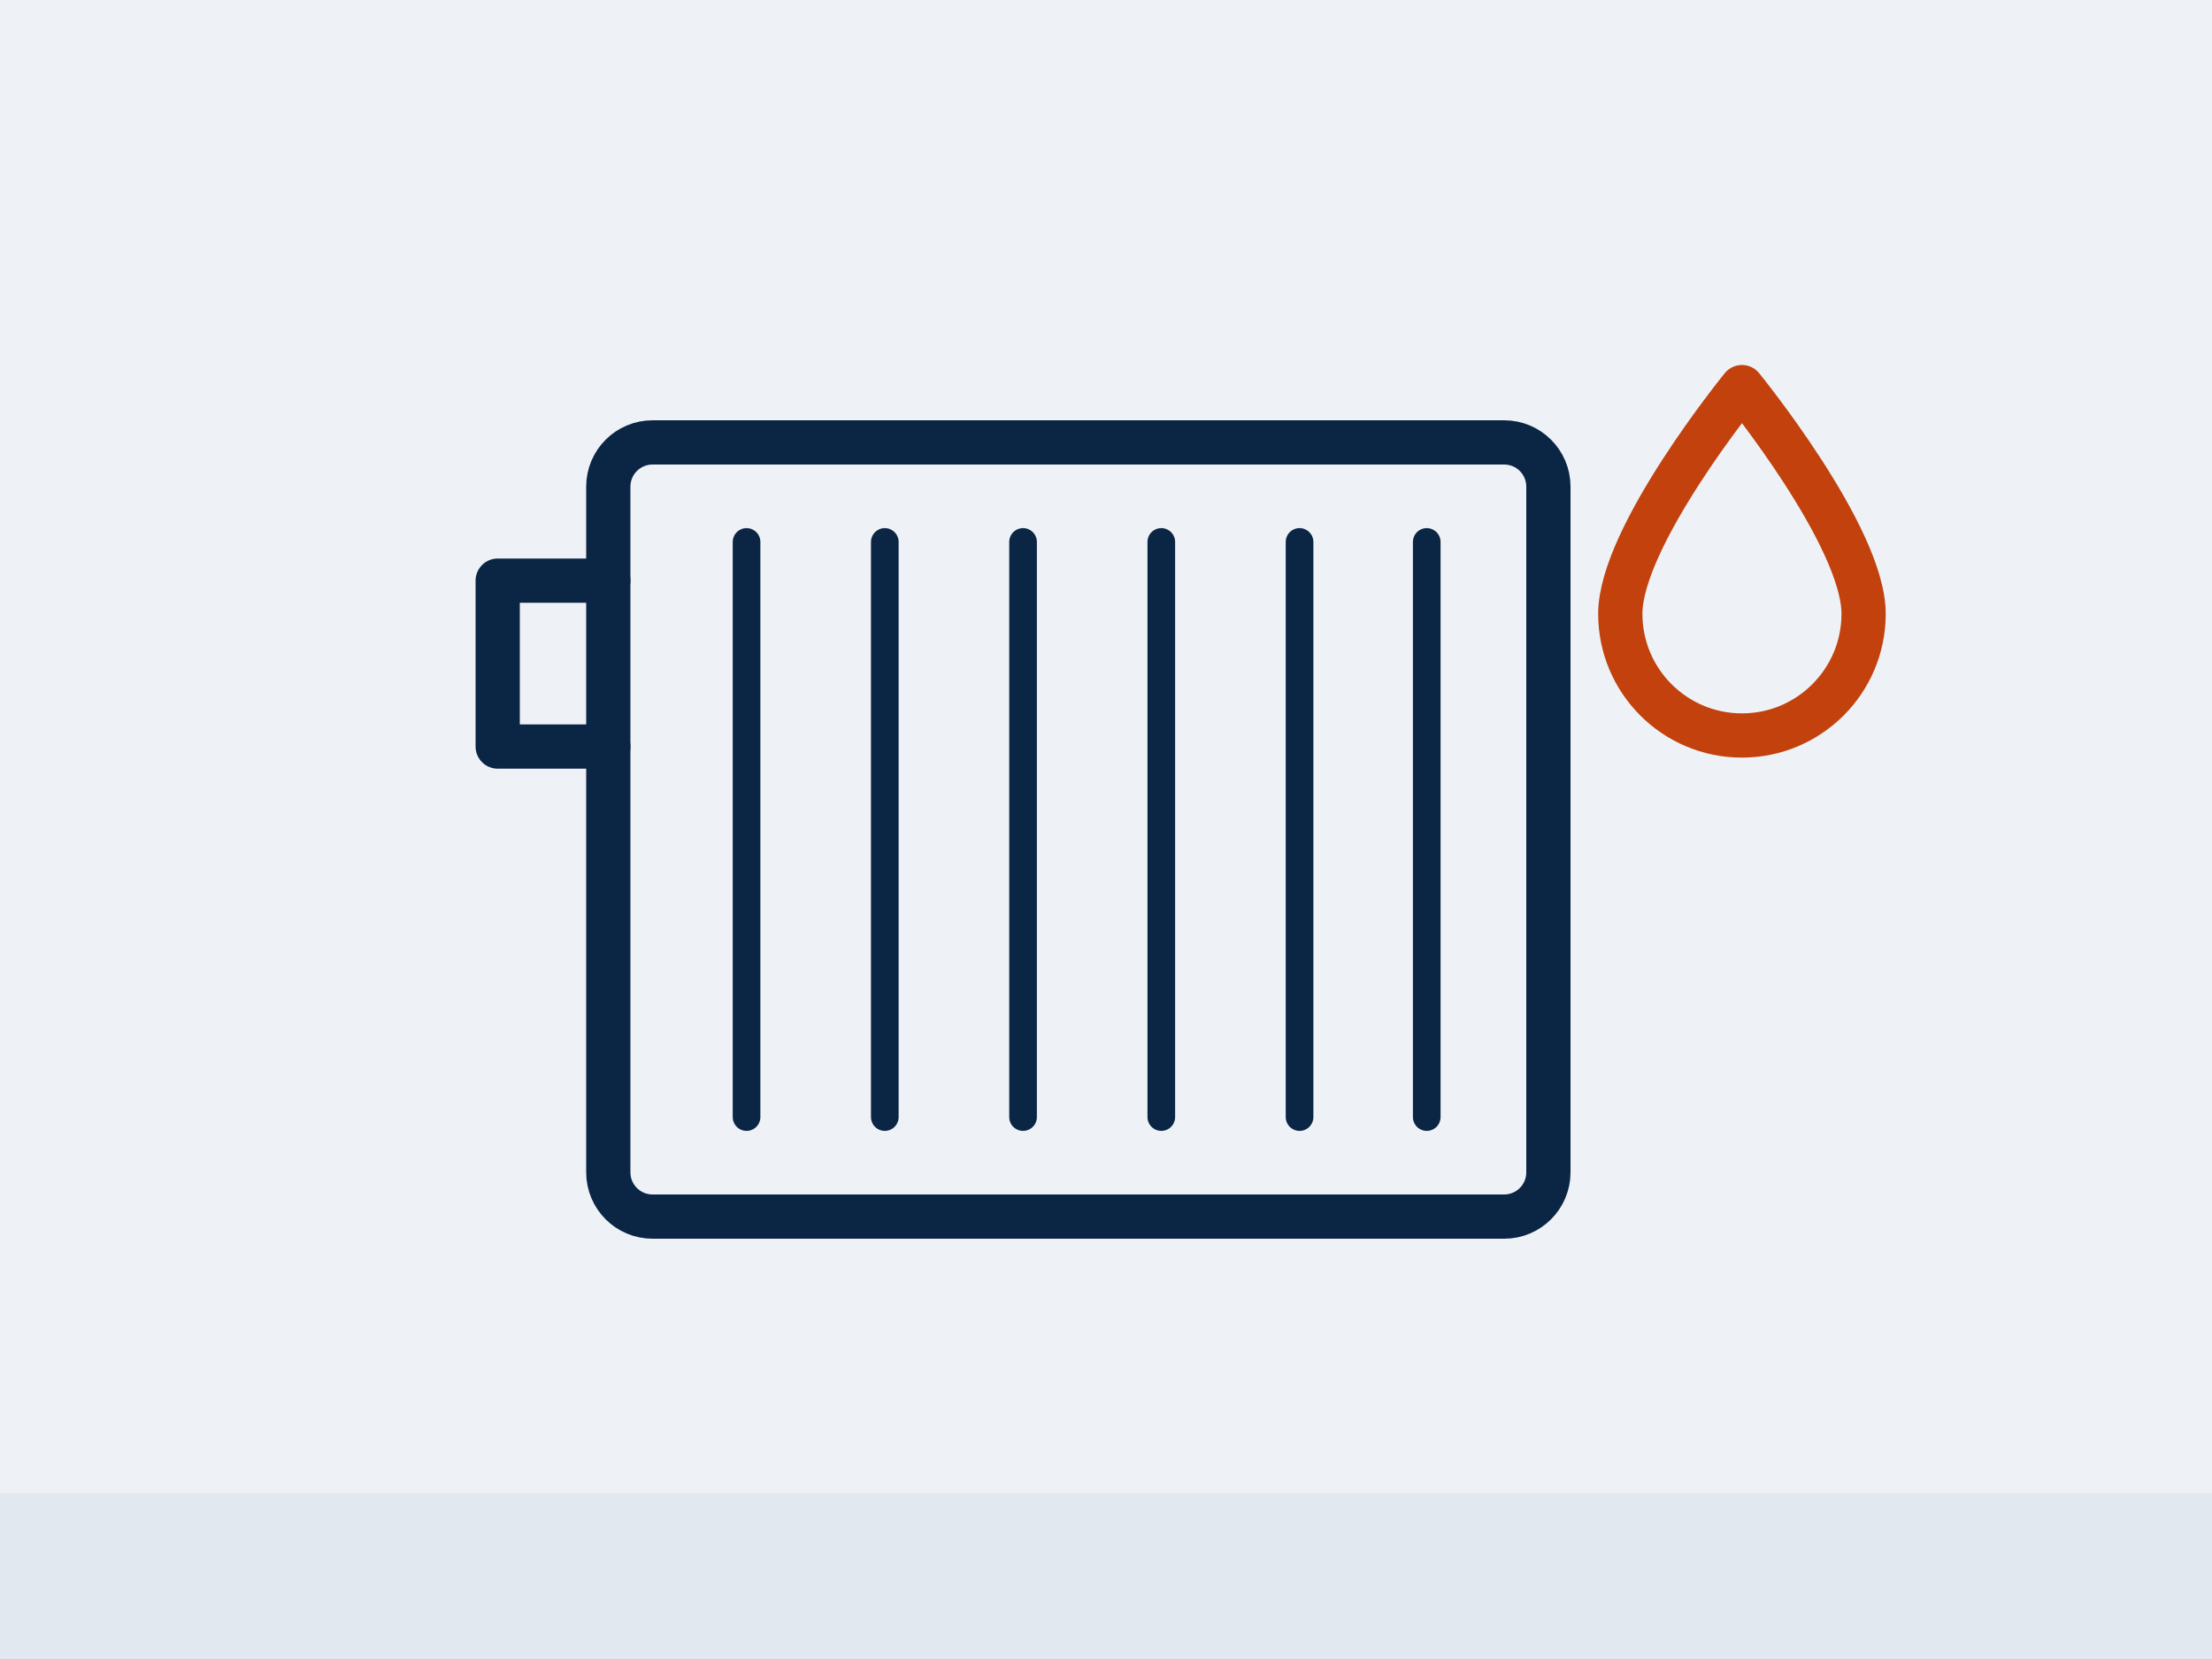
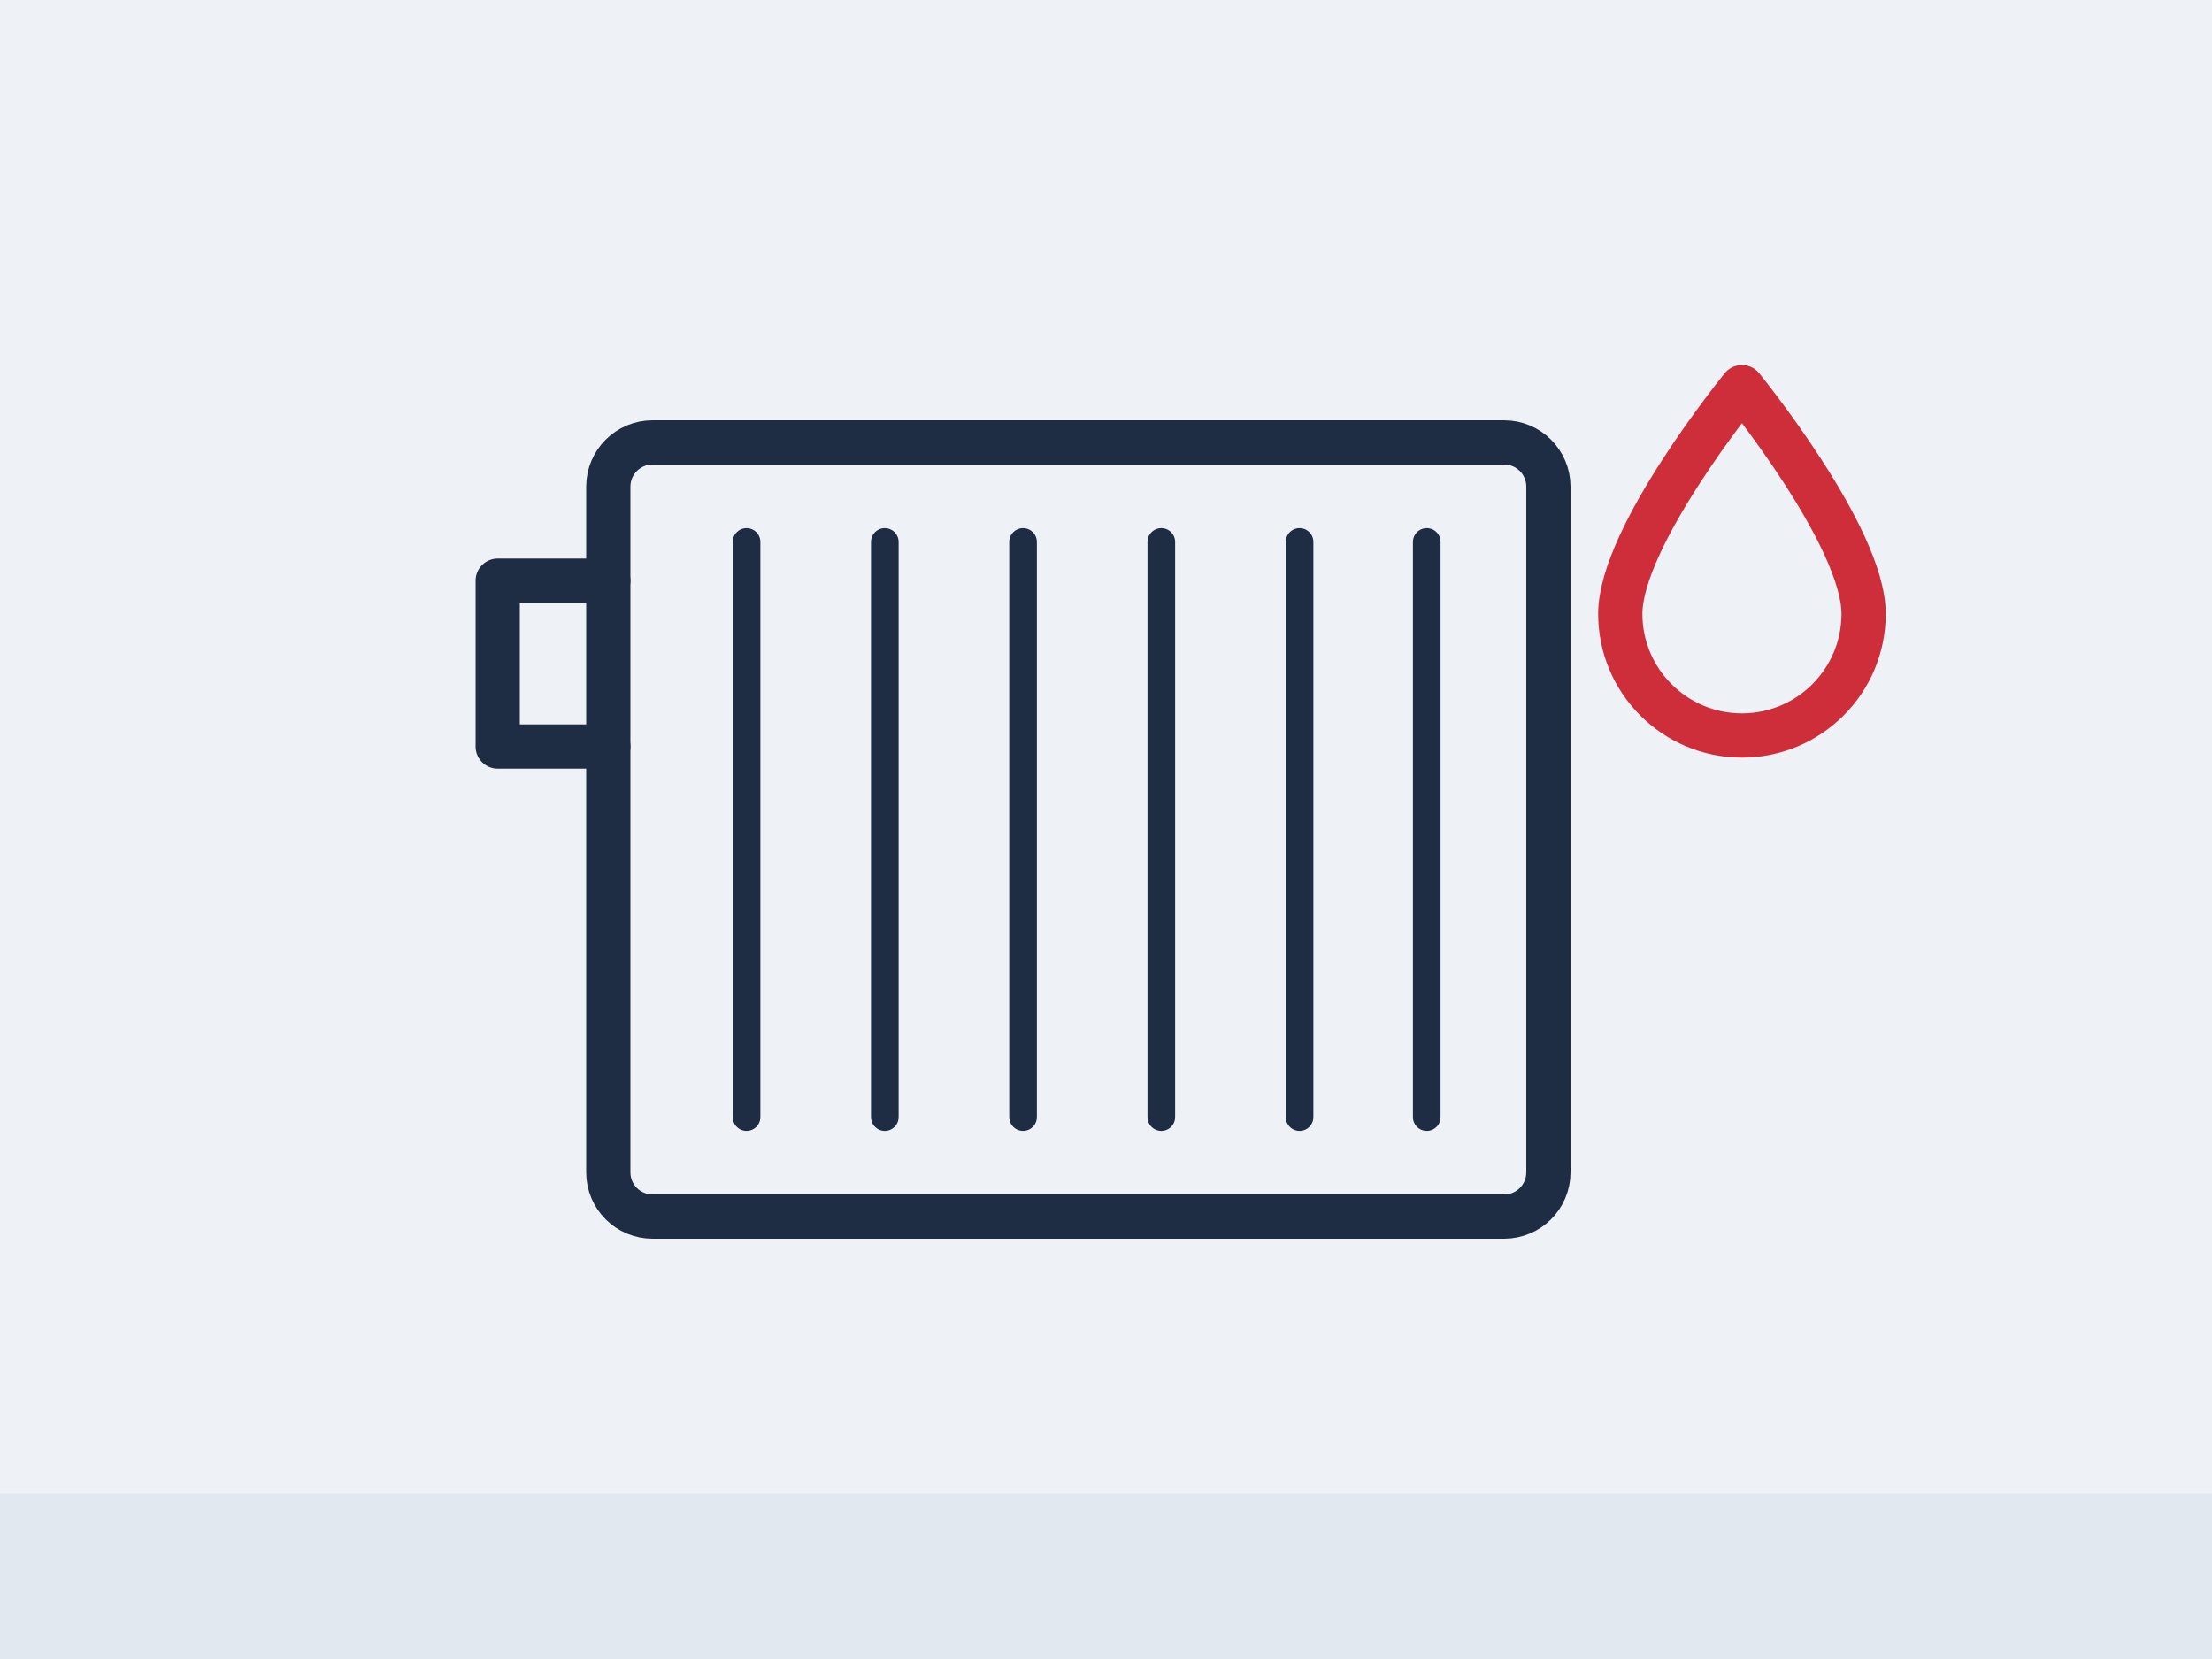
<svg xmlns="http://www.w3.org/2000/svg" viewBox="0 0 400 300" width="400" height="300" role="img" aria-label="Cooling">
  <rect width="400" height="300" fill="#eef2f7" />
  <path d="M0 270h400v30H0z" fill="#e2e8f0" />
-   <g fill="none" stroke="#0b2545" stroke-width="8" stroke-linecap="round" stroke-linejoin="round">
+   <g fill="none" stroke="#1F2D44" stroke-width="8" stroke-linecap="round" stroke-linejoin="round">
    <rect x="110" y="80" width="170" height="140" rx="8" />
    <path d="M135 98v104M160 98v104M185 98v104M210 98v104M235 98v104M258 98v104" stroke-width="5" />
    <path d="M110 105H90v30h20" />
-     <path d="M315 70s-22 27-22 41a22 22 0 0 0 44 0c0-14-22-41-22-41z" stroke="#c2410c" />
+     <path d="M315 70s-22 27-22 41a22 22 0 0 0 44 0c0-14-22-41-22-41z" stroke="#CD2E3A" />
  </g>
</svg>
